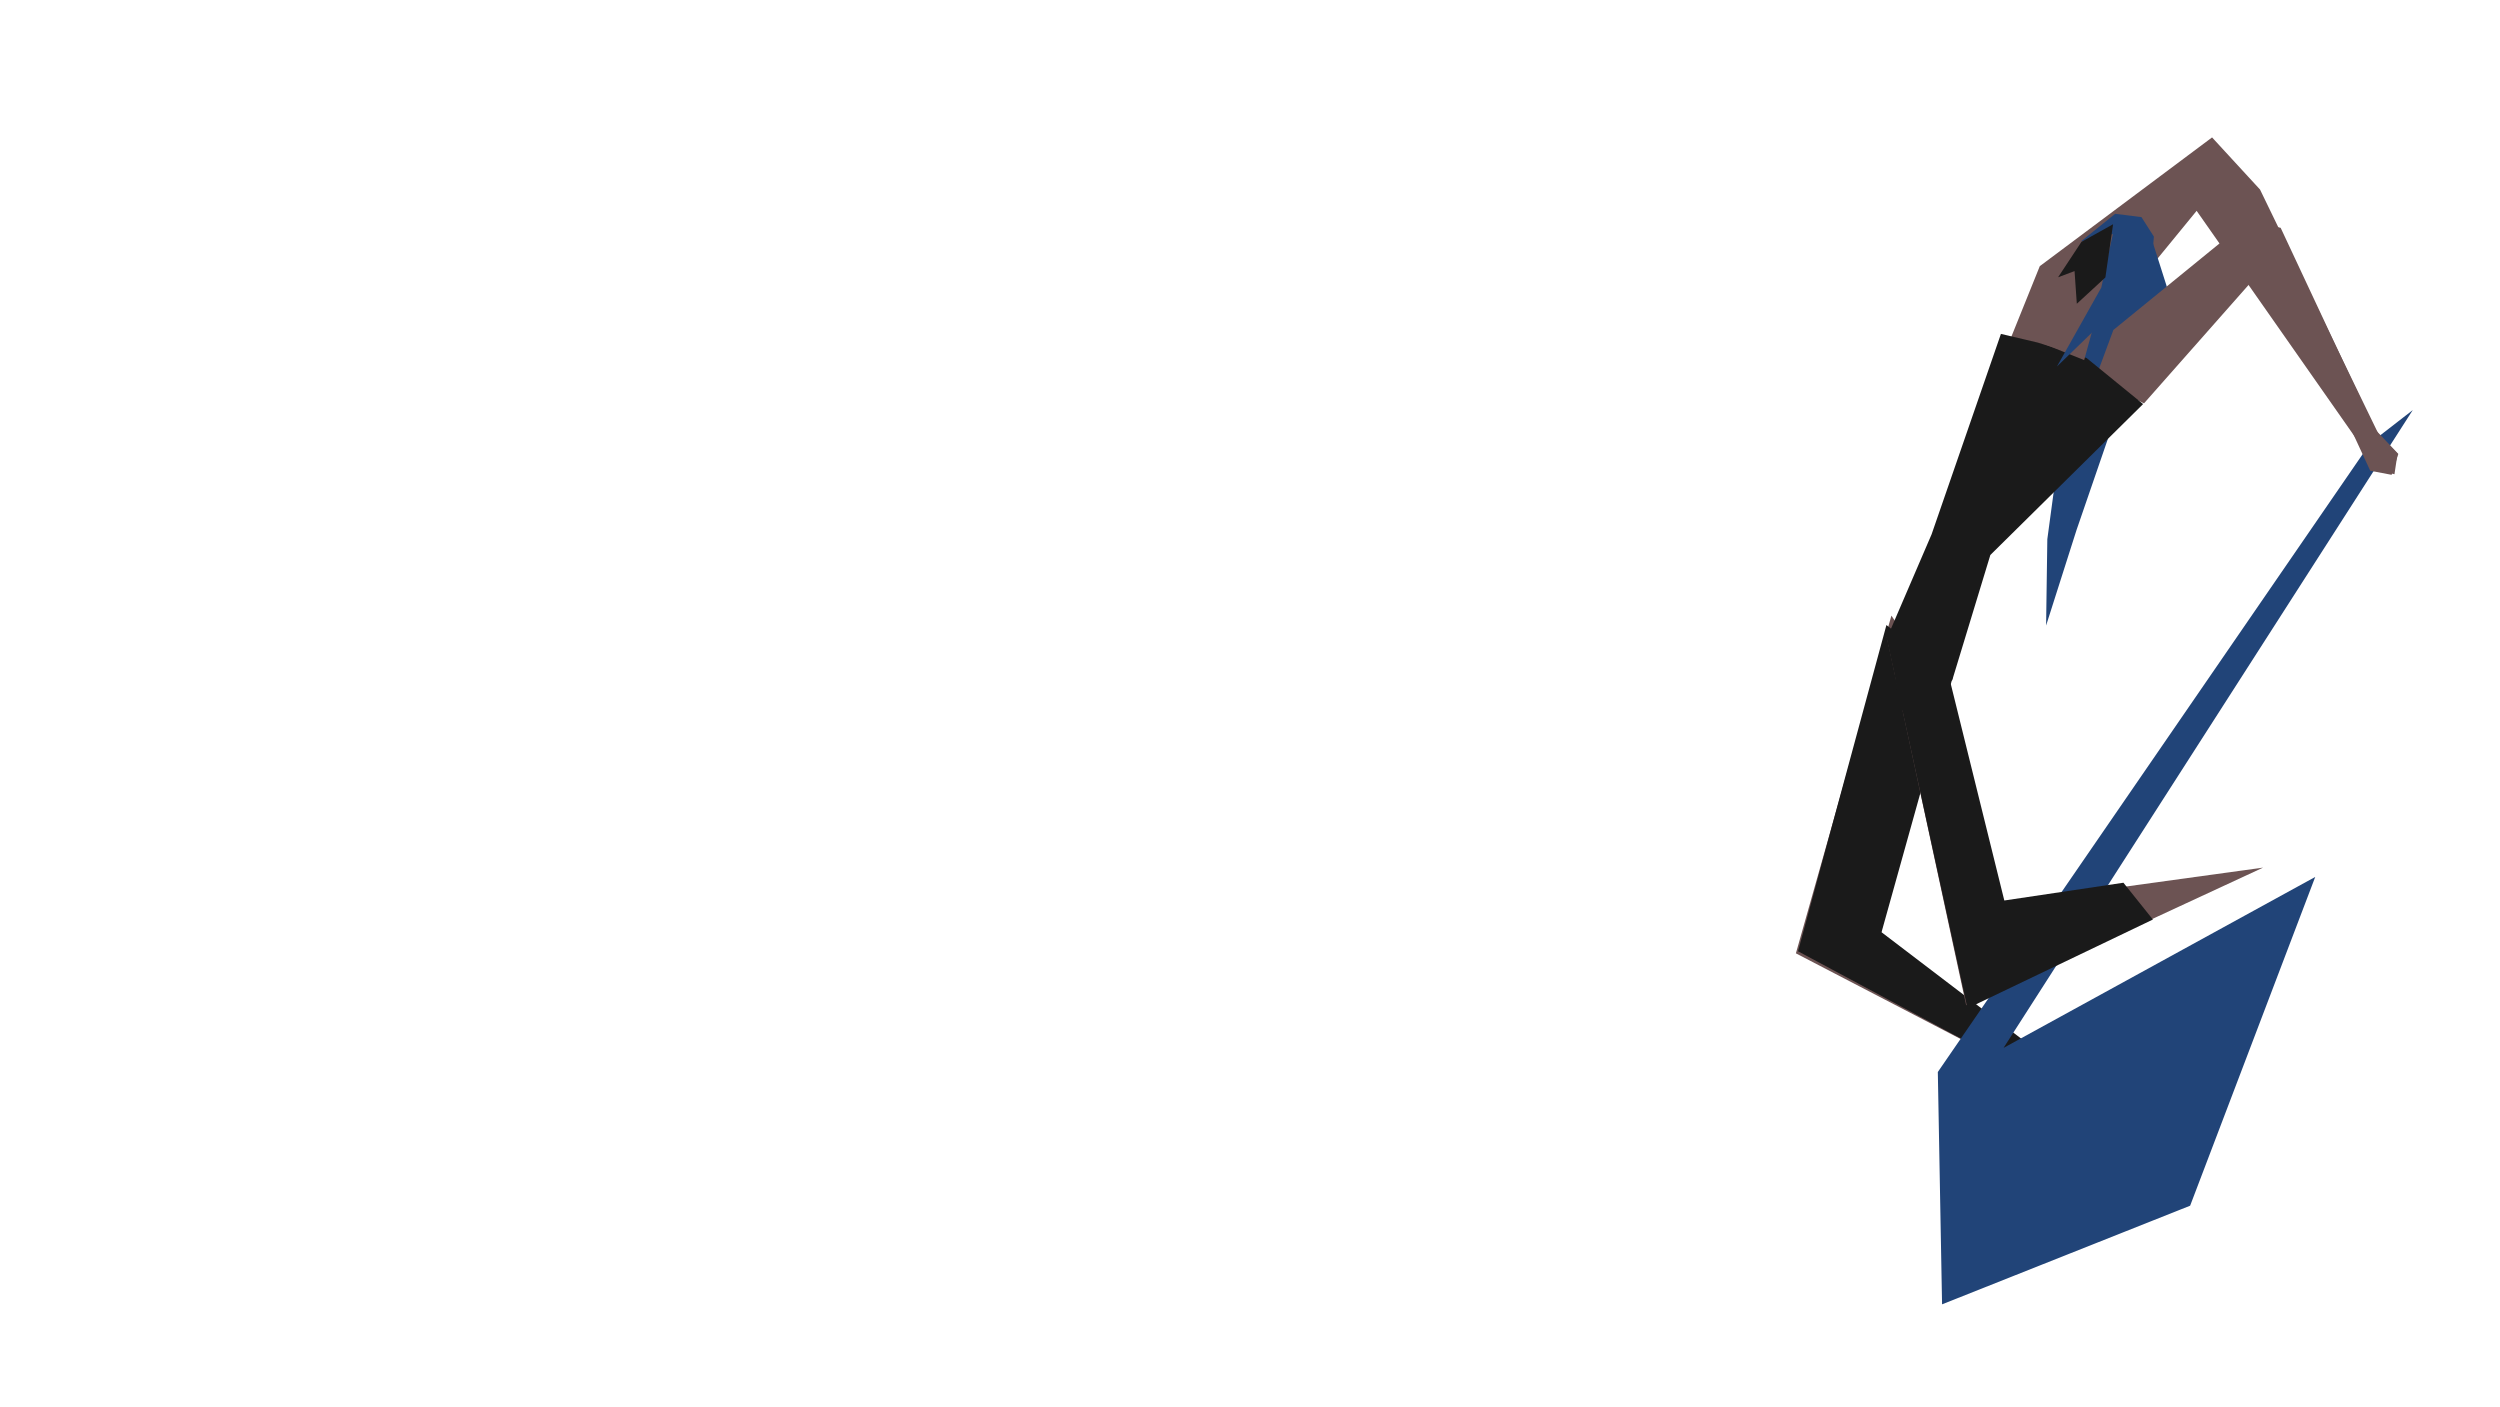
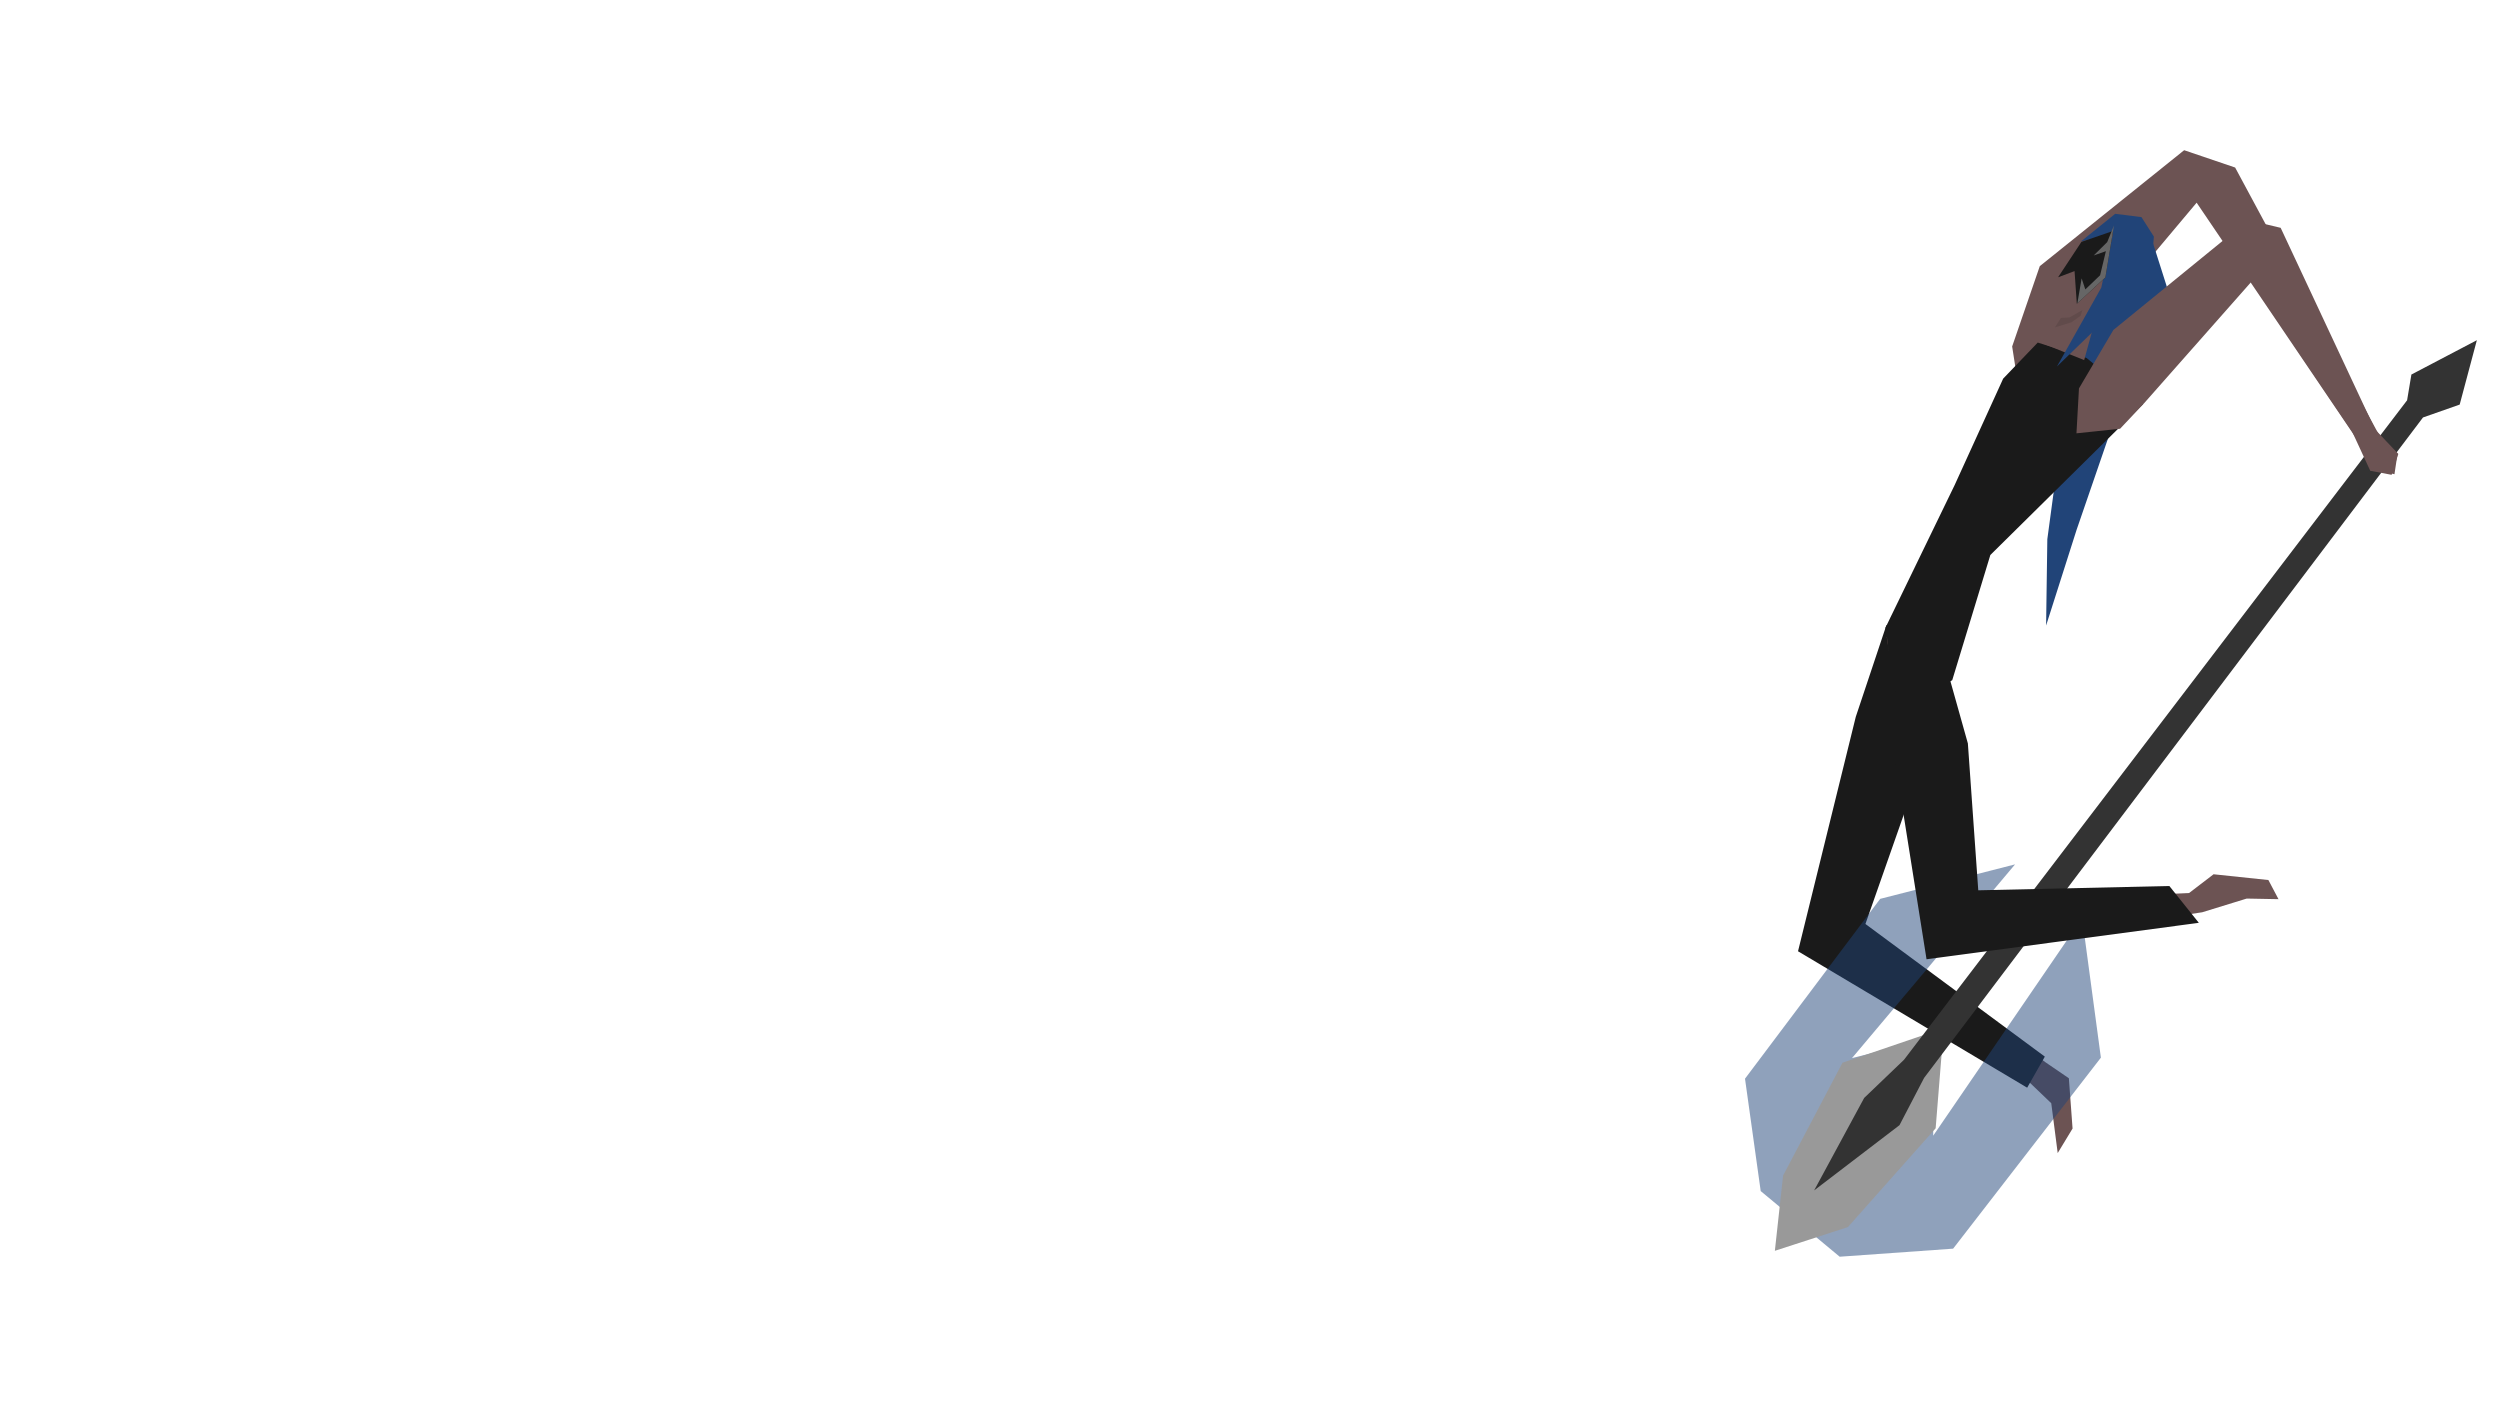
<svg xmlns="http://www.w3.org/2000/svg" width="1920mm" height="1080mm" viewBox="0 0 1920 1080" version="1.1" id="svg1">
  <defs id="defs1" />
  <g id="layer1">
    <g id="g13" transform="matrix(1.118302,0,0,1.390592,-364.8012,-319.8481)" style="display:none;fill:#ffe6d5">
      <path style="fill:#ffe6d5;stroke-width:0.909;-inkscape-stroke:none" d="m 578.74,656.553 40.859,-42.864 98.119,200.162 -56.873,128.983 6.6,13.535 41.634,15.024 -70.422,-0.901 -2.166,-14.299 12.438,-14.52 30.656,-142.853 z" id="path1" />
      <path style="fill:#ffe6d5;stroke-width:0.909;-inkscape-stroke:none" d="m 575.911,657.652 -80.823,145.823 -101.212,82.66 -16.597,35.387 8.511,37.356 13.213,-29.457 5.821,-27.785 104.616,-68.296 126.994,-157.972 z" id="path2" />
      <path style="fill:#1a1a1a;fill-opacity:1;stroke-width:1;-inkscape-stroke:none" d="m 253.939,825.577 10.982,27.473 34.066,48.621 -18.352,94.391 13.192,6.596 38.985,-88.484 -49.741,-121.026 z" id="path19" transform="matrix(1.475481,0,0,1.302621,236.0436,-376.5898)" />
      <path style="fill:#1a1a1a;fill-opacity:1;stroke-width:1;-inkscape-stroke:none" d="m 229.086,796.233 -14.241,20.572 -39.023,86.812 -65.572,61.381 9.861,13.39 73.18,-54.885 72.385,-104.998 z" id="path20" transform="matrix(1.475481,0,0,1.302621,236.0436,-376.5898)" />
      <path style="fill:#ff00ff;stroke-width:1.22;-inkscape-stroke:none" d="m 649.335,389.572 16.72,-49.21 -32.214,-13.612 -21.471,3.154 -12.646,31.061 -7.486,75.037 -22.564,60.72 -1.757,49.054 26.29,57.404 14.814,-35.147 24.727,-78.874 z" id="path14" />
      <path style="fill:#666666;fill-opacity:1;stroke-width:1.386;-inkscape-stroke:none" d="m 518.298,548.707 5.965,-18.738 4.542,-30.353 8.584,31.356 -2.816,23.523 z" id="path47" transform="translate(-1.7521332e-6)" />
      <path style="fill:#1a1a1a;stroke-width:0.884;-inkscape-stroke:none" d="m 573.004,663.271 25.781,-69.577 -5.156,-140.567 20.373,-10.41 32.366,-0.879 14.918,-0.405 25.074,14.351 -32.626,137.884 0.973,75.254 -40.338,36.453 z" id="path3" />
      <path style="fill:#666666;fill-opacity:1;stroke-width:1.386;-inkscape-stroke:none" d="m 716.289,813.822 23.748,-32.614 -11.874,39.603 -19.79,25.043 z" id="path45" transform="translate(-1.7521332e-6)" />
      <g id="g1" style="fill:#ffe6d5" transform="translate(-1.7521332e-6)">
        <path style="fill:#999999;stroke-width:1.386;-inkscape-stroke:none" d="m 648.276,922.611 25.593,-125.078 22.851,21.788 60.327,-20.981 -86.834,129.113 z" id="path27" />
        <path style="fill:#333333;stroke-width:1.386;-inkscape-stroke:none" d="m 425.694,619.661 -3.788,-9.958 3.141,-15.806 15.872,-2.369 13.796,6.087 5.721,14.234 -10.218,-9.367 -11.03,-0.347 128.561,91.483 21.525,-12.923 30.568,1.199 -30.255,6.311 -19.888,14.482 -13.533,25.104 -2.121,23.009 -6.97,-25.417 11.755,-22.018 -127.315,-96.491 2.434,11.19 9.232,9.221 z" id="path28" />
        <path style="fill:#ff00ff;stroke-width:1.386;-inkscape-stroke:none" d="M 563.581,714.596 885.599,944.153 580.599,694.987 569.298,702.816 Z" id="path48" />
        <path style="fill:#999999;stroke-width:1.386;-inkscape-stroke:none" d="m 562.61,698.355 4.291,10.522 71.905,45.764 -64.754,-55.024 z" id="path49" />
        <path style="fill:#cccccc;stroke-width:1.386;-inkscape-stroke:none" d="m 425.841,599.724 -1.863,8.443 2.424,9.91 9.094,4.639 -7.881,-5.412 -2.412,-9.17 z" id="path50" />
        <path style="fill:#cccccc;stroke-width:1.386;-inkscape-stroke:none" d="m 429.045,594.858 10.835,-1.499 11.724,4.711 5.902,8.923 -6.954,-7.709 -10.673,-4.497 z" id="path51" />
      </g>
      <path style="fill:#ffe6d5;stroke-width:0.8;-inkscape-stroke:none" d="m 595.803,451.762 -29.136,17.502 -29.627,41.341 -12.348,11.73 -41.735,86.624 -27.996,34.038 7.182,9.024 18.737,-3.613 16.792,-29.562 61.554,-92.506 37.497,-42.102 z" id="path5" transform="translate(-1.7521332e-6)" />
      <path style="fill:#ffe6d5;fill-opacity:1;stroke-width:1.22;-inkscape-stroke:none" d="m 634.64,380.465 -0.696,17.209 -16.242,45.605 35.862,7.269 2.491,-8.343 -5.72,-13.062 -1.065,-27.534 z" id="path17" />
      <path style="fill:#ffe6d5;stroke-width:0.658;-inkscape-stroke:none" d="m 635.404,394.171 -6.047,-31.923 33.397,-20.141 14.907,33.655 -7.34,28.015 -3.504,6.072 -3.876,14.893 -16.064,-10.423 z" id="path8" />
      <path style="fill:#ff00ff;stroke-width:1.003;-inkscape-stroke:none" d="m 643.57,359.58 1.948,25.666 12.837,27.006 -14.569,-12.323 -4.477,28.308 -24.262,-33.754 -3.117,-45.057 18.023,-14.927 31.166,-0.874 13.791,13.167 -0.017,5.827 0.988,31.373 -12.531,-18.087 z" id="path13" />
      <path style="fill:#4d4d4d;fill-opacity:1;stroke-width:1.386;-inkscape-stroke:none" d="m 653.148,364.509 6.844,-5.509 -0.604,-13.507 7.247,21.504 -6.643,5.687 z" id="path30" transform="translate(-1.7521332e-6)" />
      <path style="fill:#1a1a1a;fill-opacity:1;stroke-width:1.003;-inkscape-stroke:none" d="m 645.456,386.246 10.031,1.907 15.324,16.216 4.829,-14.868 2.897,-13.223 -4.094,-25.052 -11.911,14.619 -22.594,-14.728 z" id="path23" />
      <path style="fill:#cccccc;fill-opacity:1;stroke-width:1;-inkscape-stroke:none" d="m 268.757,687.556 -7.066,13.426 0.471,11.306 4.475,8.48 -10.364,-10.835 -0.236,-14.368 11.777,-17.195 z" id="path36" transform="matrix(1.475481,0,0,1.302621,236.0436,-376.5898)" />
      <path style="fill:#666666;fill-opacity:1;stroke-width:1.386;-inkscape-stroke:none" d="m 487.779,819.727 14.17,-10.534 15.577,0.195 34.763,-17.483 -23.652,28.02 -43.082,7.329 z" id="path44" transform="translate(-1.7521332e-6)" />
      <path style="fill:#cccccc;fill-opacity:1;stroke-width:1.132;-inkscape-stroke:none" d="m 655.696,517.567 6.951,17.489 -0.463,14.728 -4.402,11.046 10.195,-14.114 0.232,-18.716 -11.585,-22.398 z" id="path36-9" />
      <path style="fill:#999999;stroke-width:1.386;-inkscape-stroke:none" d="m 593.108,452.579 62.133,12.944 31.866,-17.451 -12.286,63.211 -16.392,8.537 -11.309,45.1 -6.292,10.775 -5.513,-13.343 -0.532,-42.689 -20.692,-5.208 z" id="path25" />
      <path style="fill:#999999;stroke-width:1.386;-inkscape-stroke:none" d="m 398.596,879.534 104.348,-92.492 -0.914,31.471 61.241,0.807 -153.559,80.696 z" id="path26" />
      <path style="fill:#cccccc;fill-opacity:1;stroke-width:1.386;-inkscape-stroke:none" d="m 646.392,361.147 4.202,20.195 7.003,3.297 12.371,12.776 -13.071,-11.54 -8.636,-2.679 -5.135,-27.408 18.673,12.364 9.804,-7.006 -10.037,10.304 z" id="path35" transform="translate(-1.7521332e-6)" />
      <path style="fill:#cccccc;fill-opacity:1;stroke-width:1.386;-inkscape-stroke:none" d="m 599.094,581.489 9.3,11.368 19.315,11.052 -22.892,-4.421 -6.796,-8.21 z" id="path39" transform="translate(-1.7521332e-6)" />
      <path style="fill:#cccccc;fill-opacity:1;stroke-width:1.386;-inkscape-stroke:none" d="m 595.16,602.33 7.869,13.263 20.03,7.579 -25.038,-1.895 -7.511,-7.579 z" id="path40" transform="translate(-1.7521332e-6)" />
      <path style="fill:#cccccc;fill-opacity:1;stroke-width:1.386;-inkscape-stroke:none" d="m 652.747,589.383 -5.723,7.263 -11.088,5.368 12.877,-0.316 4.292,-2.842 z" id="path41" transform="translate(-1.7521332e-6)" />
      <path style="fill:#cccccc;fill-opacity:1;stroke-width:1.386;-inkscape-stroke:none" d="m 652.747,607.699 -8.227,8.526 -14.307,5.368 15.023,0.632 8.942,-4.421 z" id="path42" transform="translate(-1.7521332e-6)" />
      <path style="fill:#cccccc;fill-opacity:1;stroke-width:1;-inkscape-stroke:none" d="m 242.147,626.696 11.248,4.457 4.455,7.219 8.826,11.076 2.212,11.416 -22.708,-25.89 z" id="path37" transform="matrix(1.475481,0,0,1.302621,236.0436,-376.5898)" />
      <path style="fill:#cccccc;fill-opacity:1;stroke-width:1;-inkscape-stroke:none" d="m 292.491,628.944 1.604,4.974 3.048,3.851 -7.386,11.304 0.737,12.731 12.745,-27.243 z" id="path38" transform="matrix(1.475481,0,0,1.302621,236.0436,-376.5898)" />
      <path style="fill:#ffe6d5;stroke-width:0.8;-inkscape-stroke:none" d="m 676.85,500.568 -14.329,59.393 -104.566,102.595 -38.139,24.531 -0.146,16.439 18.079,-1.447 30.844,-30.41 86.751,-67.774 28.133,-32.47 29.166,-94.482 -26.846,-21.754 z" id="path4" transform="translate(-1.7521332e-6)" />
      <path style="fill:#666666;fill-opacity:1;stroke-width:1.386;-inkscape-stroke:none" d="m 619.491,606.332 22.423,-6.222 9.43,-0.636 15.968,-4.055 -17.463,13.199 -19.367,11.828 z" id="path46" />
      <path style="fill:#666666;fill-opacity:1;stroke-width:1.386;-inkscape-stroke:none" d="m 634.725,488.426 -6.491,-16.954 -13.851,-13.34 -24.599,-26.477 -32.206,27.501 5.808,21.441 -22.451,26.804 41.781,-5.263 22.136,-16.859 17.659,-2.564 z" id="path31" />
      <path style="fill:#666666;fill-opacity:1;stroke-width:1.386;-inkscape-stroke:none" d="m 679.607,482.208 -5.961,0.426 -9.23,5.74 1.903,-17.232 12.692,-19.444 -16.284,-9.456 25.259,-13.384 33.79,28.433 -11.258,22.991 17.435,18.734 -28.206,-2.558 z" id="path32" />
      <path style="fill:#999999;fill-opacity:1;stroke-width:1.386;-inkscape-stroke:none" d="m 482.996,608.445 38.45,-84.134 2.485,6.941 2.951,8.241 11.945,-0.238 13.977,-0.278 -53.445,78.662 z" id="path33" />
      <path style="fill:#999999;fill-opacity:1;stroke-width:1.386;-inkscape-stroke:none" d="m 557.458,662.5 9.592,10.301 83.025,-61.361 -18.279,3.41 27.315,-30.07 -35.045,21.934 4.722,-15.342 z" id="path34" />
      <path style="fill:#cccccc;fill-opacity:1;stroke-width:1.386;-inkscape-stroke:none" d="m 404.593,890.528 3.162,-9.799 79.181,-58.616 15.835,-3.895 -11.176,13.1 -75.185,57.541 z" id="path43" />
    </g>
    <g id="g12" transform="matrix(0.704737,0,0,0.8816612,550.2289,4.31608)" style="display:inline;fill:#6c5353">
-       <path style="fill:#6c5353;stroke-width:1;-inkscape-stroke:none" d="m 1330.215,590.2 -61.097,217.233 282.855,174.239 -375.632,-156.136 104.091,-294.169 z" id="path11" />
-       <path style="fill:#1a1a1a;fill-opacity:1;stroke-width:1.386;-inkscape-stroke:none" d="m 2475.765,167.124 -83.038,261.675 220.282,100.801 11.533,-16.291 -153.39,-99.783 66.892,-204.656 z" id="path21" transform="matrix(1.160277,0,0,1.085938,-1597.56,358.0872)" />
-       <path style="fill:#6c5353;stroke-width:1;-inkscape-stroke:none" d="m 1409.574,291.523 32.566,-64.567 187.743,-112.154 52.259,45.41 128.911,212.6 20.954,17.476 -3.358,17.916 -24.665,-4.821 -8.342,-16.218 -182.58,-208.41 -134.397,131.231 z" id="path7" />
-       <path style="fill:#6c5353;stroke-width:1;-inkscape-stroke:none" d="m 1340.964,581.621 57.137,200.92 287.381,-31.68 -323.586,119.931 -86.554,-320.851 z" id="path10" />
-       <path style="fill:#214478;fill-opacity:1;stroke-width:1.556;-inkscape-stroke:none" d="m 1802.384,380.962 -471.366,547.946 4.621,202.377 270.342,-85.915 136.327,-286.383 -339.661,148.919 445.95,-555.583 z" id="path29" />
-       <path style="fill:#1a1a1a;fill-opacity:1;stroke-width:1.386;-inkscape-stroke:none" d="m 2474.612,172.215 77.272,302.403 174.149,-71.273 -27.679,-29.528 -111.871,14.255 -53.052,-183.274 z" id="path22" transform="matrix(1.160277,0,0,1.085938,-1597.56,358.0872)" />
+       <path style="fill:#6c5353;stroke-width:1;-inkscape-stroke:none" d="m 1330.215,590.2 -81.5,211.765 199.409,118.35 25.704,14.04 4.026,43.796 -16.196,21.37 -7.026,-43.406 -23.165,-17.73 -247.852,-114.902 96.818,-292.118 z" id="path11" />
+       <path style="fill:#1a1a1a;fill-opacity:1;stroke-width:1.386;-inkscape-stroke:none" d="m 2475.765,167.124 -28.791,73.618 -54.247,188.057 215.222,109.443 16.593,-24.933 -168.503,-106.392 53.962,-131.408 16.479,-68.435 z" id="path21" transform="matrix(1.160277,0,0,1.085938,-1597.56,358.0872)" />
+       <path style="fill:#6c5353;stroke-width:1;-inkscape-stroke:none" d="m 1412.025,296.913 30.114,-69.957 157.315,-101.007 55.564,15.085 156.034,231.778 20.954,17.476 -3.358,17.916 -24.665,-4.821 -8.342,-16.218 -182.58,-215.504 -139.469,132.751 -52.675,38.276 z" id="path7" />
+       <path style="fill:#6c5353;stroke-width:1;-inkscape-stroke:none" d="m 1340.964,581.621 22.58,199.934 241.273,-8.532 26.708,-16.364 59.733,5.027 11.017,16.676 -34.645,-0.532 -48.438,11.926 -290.798,35.305 -53.052,-275.119 z" id="path10" />
+       <g id="g52">
+         <path style="display:inline;fill:#214478;fill-opacity:0.5;stroke-width:1.269;-inkscape-stroke:none" d="m 1326.644,898.866 -0.661,85.528 162.283,-189.573 20.462,121.587 -161.031,166.384 -123.635,7.014 -86.065,-57.184 -17.103,-97.889 147.301,-156.654 146.997,-30.038 -177.68,168.741 z" id="path54" />
+         <path style="display:inline;fill:#999999;fill-opacity:1;stroke-width:1.269;-inkscape-stroke:none" d="m 1337.428,890.759 -110.296,30.056 -64.749,98.326 -8.954,65.523 79.587,-20.667 95.639,-86.077 z" id="path55" transform="translate(3.2518043e-6)" />
+         <path style="fill:#333333;fill-opacity:1;stroke-width:1.269;-inkscape-stroke:none" d="m 1294.171,918.248 548.251,-574.459 4.678,-22.435 71.339,-29.914 -18.712,56.089 -39.969,11.218 -543.688,575.293 -26.821,41.18 -93.023,56.827 54.522,-80.537 z" id="path53" />
+       </g>
+       <path style="fill:#1a1a1a;fill-opacity:1;stroke-width:1.386;-inkscape-stroke:none" d="m 2476.763,172.215 3.436,84.292 33.237,178.703 255.734,-29.234 -27.679,-29.528 -179.473,3.447 -9.758,-117.806 -18.829,-57.292 z" id="path22" transform="matrix(1.160277,0,0,1.085938,-1597.56,358.0872)" />
      <path style="fill:#214478;stroke-width:1.556;-inkscape-stroke:none" d="m 1560.575,194.499 20.018,50.34 -59.805,122.254 -38.598,89.678 -33.177,83.233 1.338,-75.231 35.376,-209.866 33.073,-49.621 z" id="path16" />
-       <path style="fill:#6c5353;stroke-width:1;-inkscape-stroke:none" d="m 1555.678,346.478 116.938,-105.832 109.818,130.271 19.826,34.274 23.302,3.52 7.271,-18.194 -25.404,-21.439 -102.799,-175.526 -35.428,-6.728 -146.861,95.709 -19.964,43.102 z" id="path6" />
-       <path style="fill:#1a1a1a;stroke-width:1;-inkscape-stroke:none" d="m 1439.908,293.513 -40.12,-7.55 -75.56,174.597 -44.219,82.146 8.41,73.271 58.321,-28.394 41.522,-109.034 166.447,-131.463 -61.593,-40.145 z" id="path9" />
+       <path style="fill:#1a1a1a;stroke-width:1;-inkscape-stroke:none" d="m 1439.908,293.513 -37.682,31.414 -52.821,92.631 -75.483,124.399 14.497,74.02 58.321,-28.394 41.522,-109.034 166.447,-131.463 -61.593,-40.145 z" id="path9" />
+       <path style="display:inline;fill:#6c5353;stroke-width:1;-inkscape-stroke:none" d="m 1555.678,346.478 116.938,-105.832 109.818,130.271 19.826,34.274 23.302,3.52 7.271,-18.194 -25.404,-21.439 -102.799,-175.526 -35.428,-6.728 -146.861,95.709 -37.505,50.892 -2.734,39.138 47.532,-3.978 z" id="path6" transform="translate(3.2518043e-6)" />
      <path style="fill:#6c5353;fill-opacity:1;stroke-width:1.556;-inkscape-stroke:none" d="m 1445.861,294.458 36.752,-41.647 29.335,-6.282 -21.46,62.246 z" id="path18" />
-       <path style="fill:#6c5353;stroke-width:1;-inkscape-stroke:none" d="m 1447.161,281.388 15.567,-44.74 25.919,-30.958 32.946,-15.785 11.519,37.724 -44.886,37.555 z" id="path12" />
+       <path style="fill:#6c5353;stroke-width:1;-inkscape-stroke:none" d="m 1447.483,271.62 10.767,-21.921 4.479,-13.051 25.919,-30.958 32.946,-15.785 11.519,37.724 -44.886,37.555 -13.755,6.405 z" id="path12" />
      <path style="fill:#214478;stroke-width:1.386;-inkscape-stroke:none" d="m 2658.429,-140.577 30.036,-5.901 -4.841,18.376 -6.025,24.48 -41.647,63.317 88.125,-72.802 2.885,-31.367 -11.66,-15.624 -24.684,-2.654 z" id="path15" transform="matrix(1.160277,0,0,1.085938,-1597.56,358.0872)" />
-       <path style="fill:#1a1a1a;fill-opacity:1;stroke-width:1.556;-inkscape-stroke:none" d="m 1462.065,236.639 17.957,-5.391 2.465,28.458 31.129,-22.914 8.403,-46.372 -34.513,15.375 z" id="path24" />
+       <path style="fill:#1a1a1a;fill-opacity:1;stroke-width:1.556;-inkscape-stroke:none" d="m 1462.065,236.639 17.957,-5.391 2.465,28.458 31.129,-22.914 8.403,-40.526 -34.513,9.528 z" id="path24" />
+       <path style="fill:#000000;fill-opacity:0.1;stroke-width:1.269;-inkscape-stroke:none" d="m 1458.605,280.293 6.564,-8.274 9.337,-0.397 14.144,-6.483 -2.051,5.025 -9.904,5.649 z" id="path52" />
+       <path style="fill:#666666;fill-opacity:1;stroke-width:1.269;-inkscape-stroke:none" d="m 1483.097,259.274 4.634,-21.714 4.027,9.664 16.126,-12.357 6.287,-20.961 -13.291,3.733 14.728,-11.629 7.348,-14.498 -9.324,45.222 z" id="path56" />
    </g>
  </g>
</svg>
